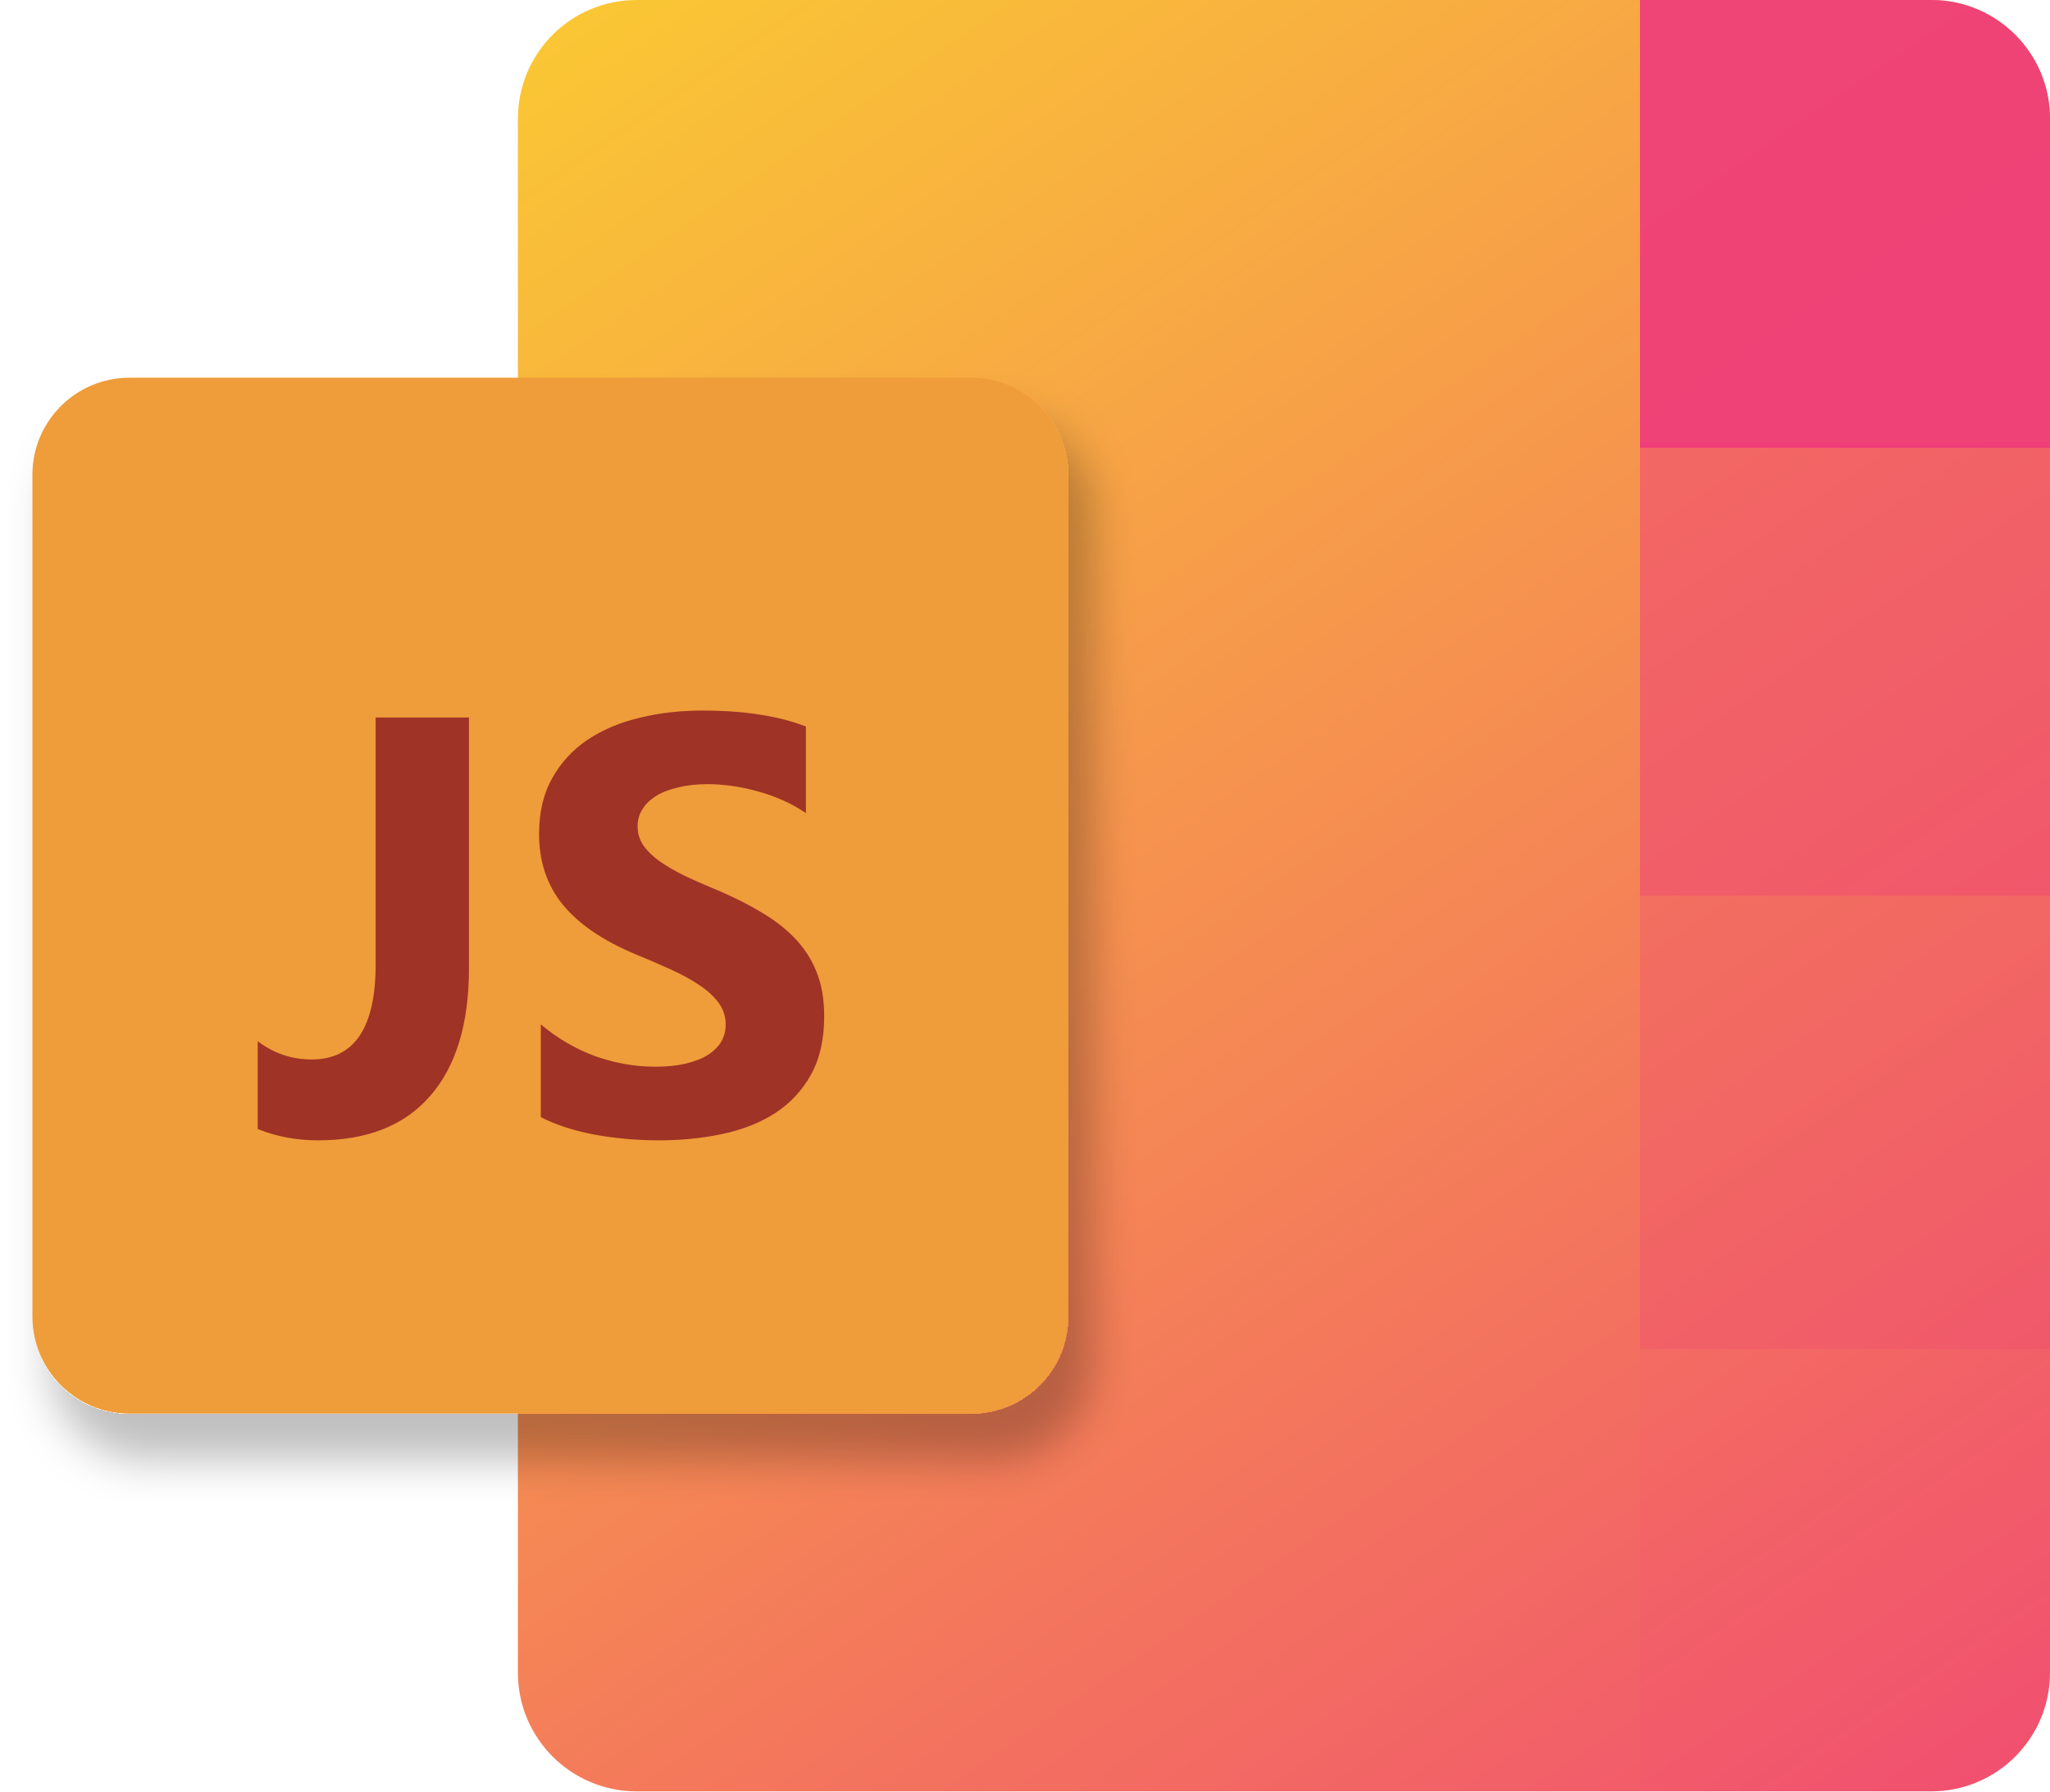
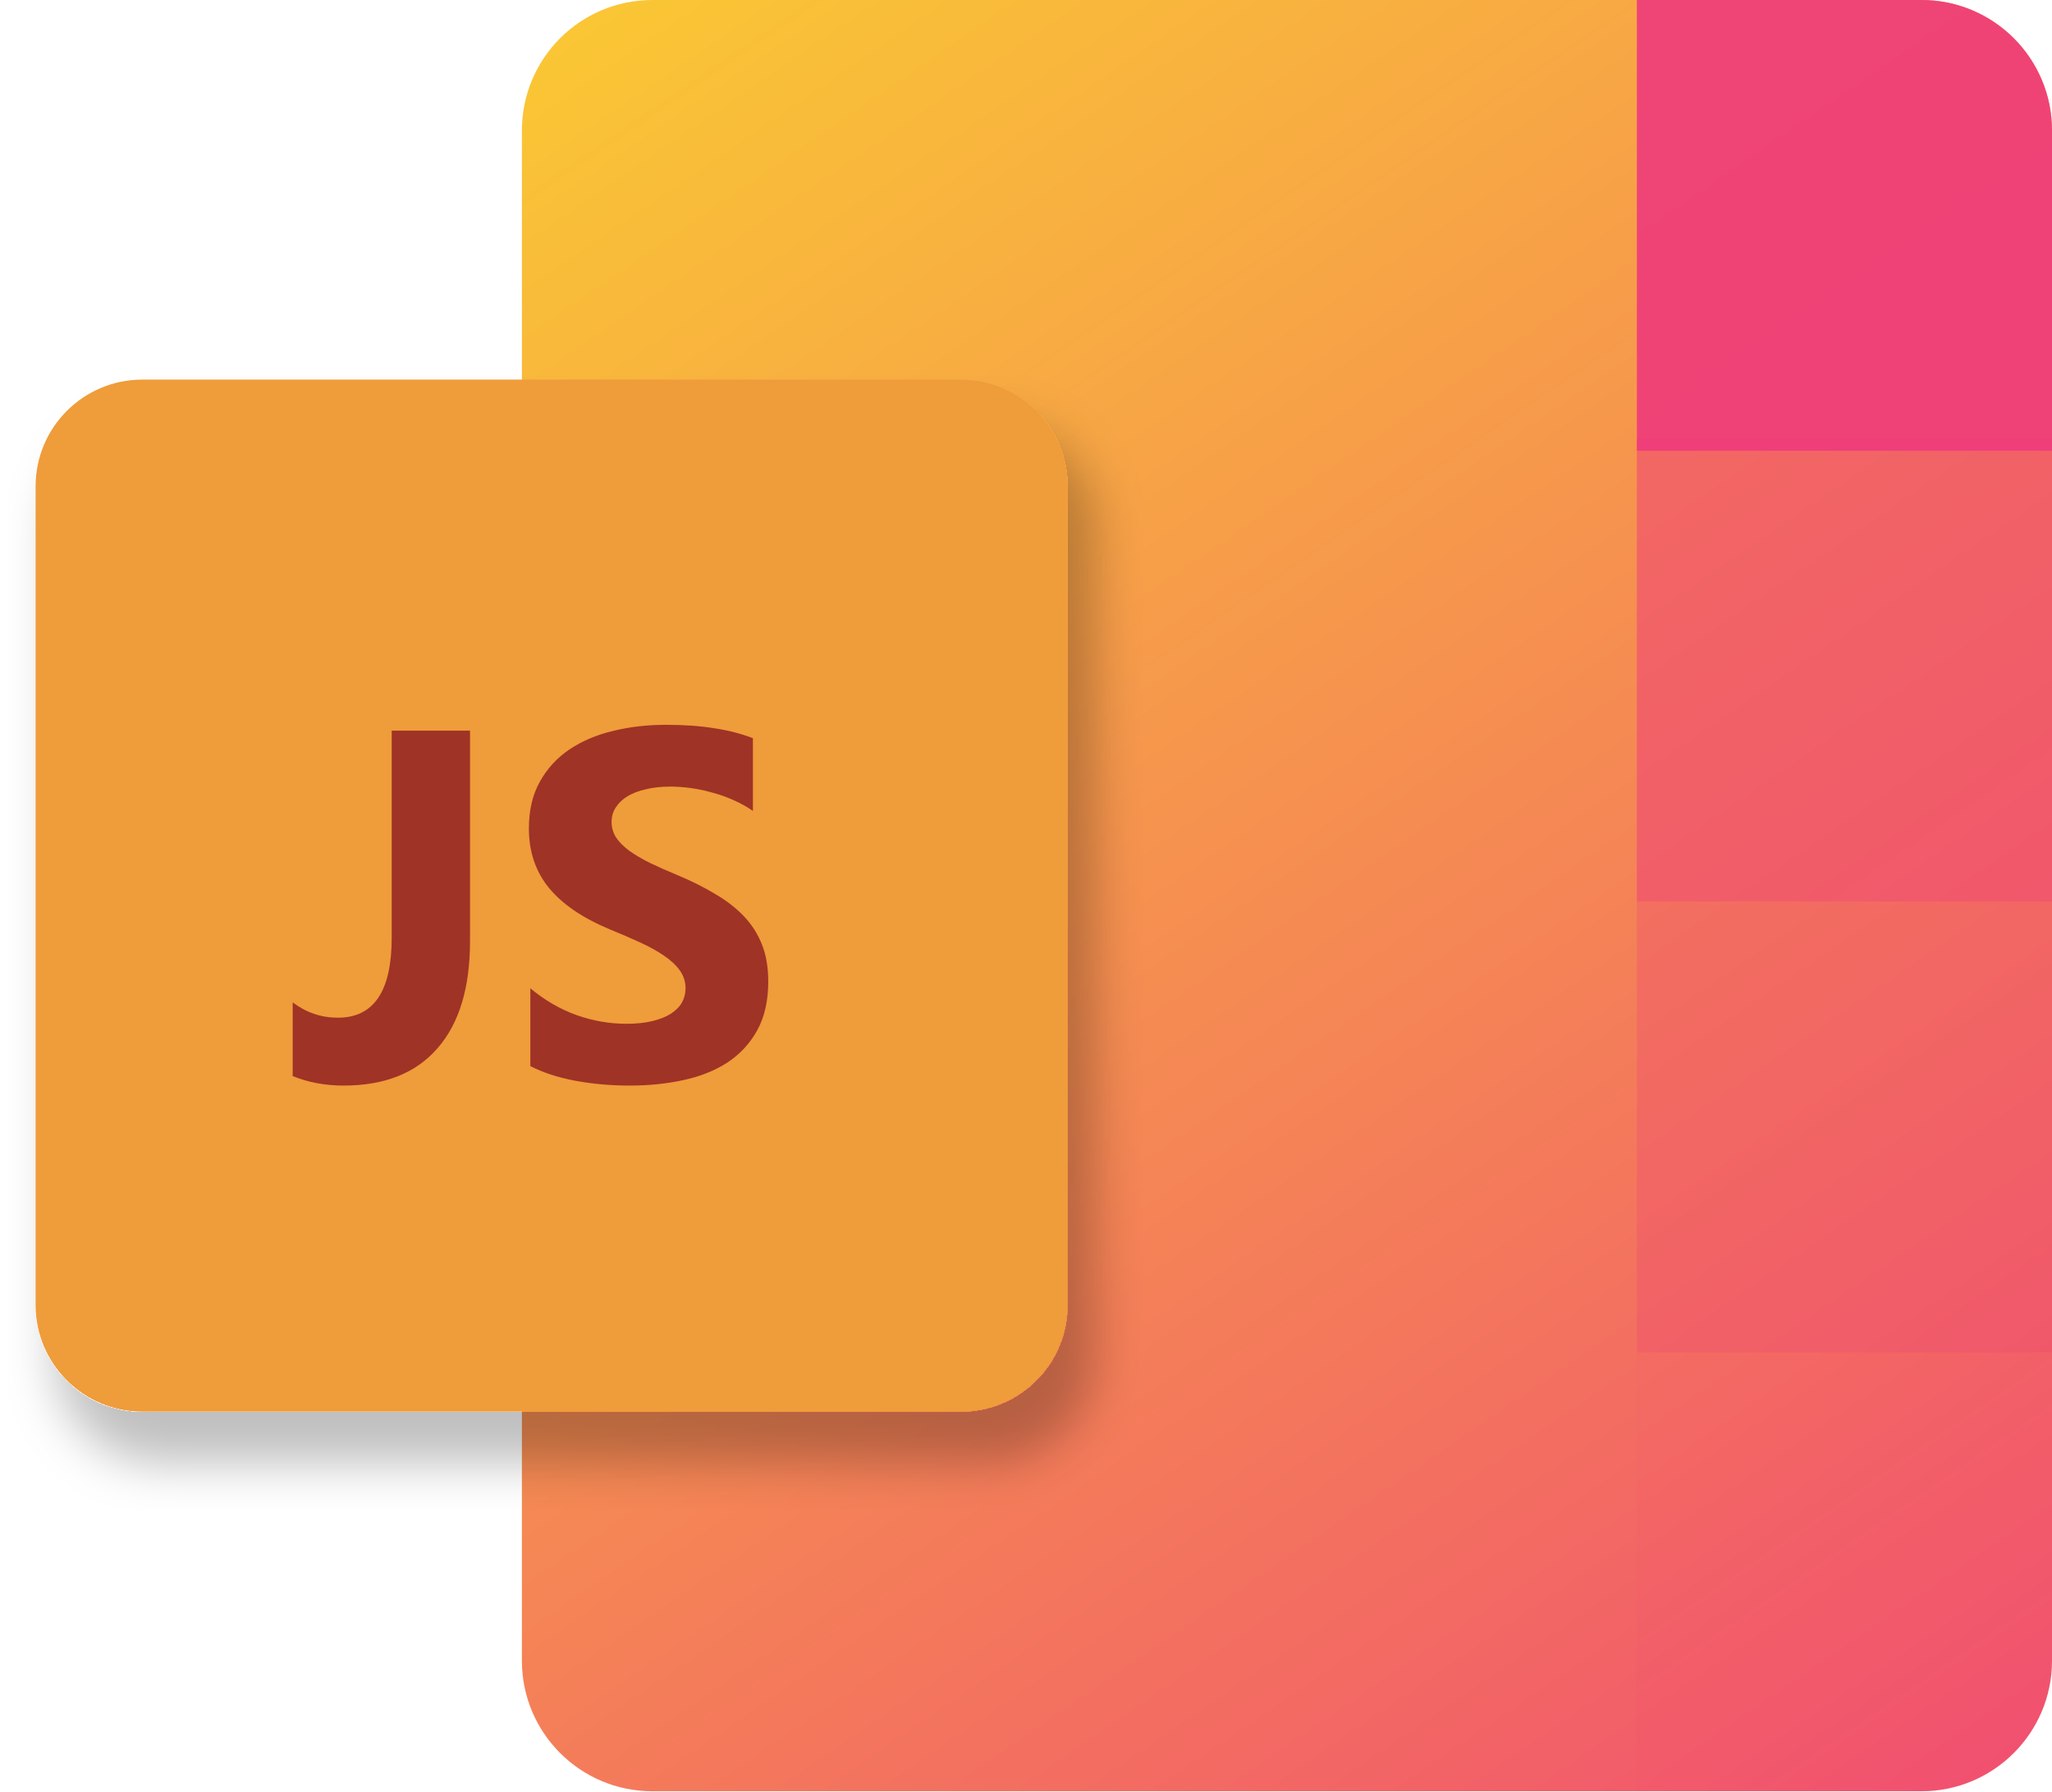
- <svg xmlns="http://www.w3.org/2000/svg" width="190" height="166" viewBox="0 0 190 166" fill="none">
-   <rect x="48" width="142" height="166" rx="11" fill="url(#paint0_linear_0_1)" />
+ <svg xmlns="http://www.w3.org/2000/svg" width="173" height="151" viewBox="0 0 173 151" fill="none">
+   <rect x="44" width="129" height="151" rx="11" fill="url(#paint0_linear_0_1)" />
  <g filter="url(#filter0_d_0_1)">
-     <rect x="3" y="35" width="96" height="96" rx="9" fill="#EF9C3A" />
+     <rect x="3" y="32" width="87" height="87" rx="9" fill="#EF9C3A" />
  </g>
-   <path d="M43.464 89.719C43.464 94.876 42.264 98.823 39.865 101.562C37.484 104.302 34.029 105.671 29.499 105.671C27.476 105.671 25.605 105.322 23.886 104.624V96.487C25.372 97.615 27.037 98.179 28.881 98.179C32.838 98.179 34.816 95.243 34.816 89.37V66.489H43.464V89.719ZM50.124 103.523V94.929C51.682 96.236 53.373 97.221 55.2 97.883C57.026 98.528 58.87 98.85 60.732 98.85C61.824 98.85 62.773 98.752 63.579 98.555C64.402 98.358 65.082 98.089 65.62 97.749C66.175 97.391 66.586 96.979 66.855 96.514C67.124 96.03 67.258 95.511 67.258 94.956C67.258 94.204 67.043 93.533 66.613 92.942C66.184 92.351 65.593 91.805 64.841 91.304C64.107 90.802 63.23 90.319 62.209 89.853C61.188 89.388 60.087 88.914 58.906 88.43C55.898 87.177 53.651 85.646 52.165 83.838C50.697 82.03 49.963 79.845 49.963 77.285C49.963 75.28 50.366 73.561 51.171 72.129C51.977 70.679 53.069 69.488 54.448 68.557C55.844 67.626 57.456 66.946 59.282 66.516C61.108 66.069 63.041 65.845 65.082 65.845C67.088 65.845 68.86 65.97 70.4 66.221C71.957 66.454 73.39 66.82 74.697 67.322V75.352C74.052 74.904 73.345 74.51 72.575 74.17C71.823 73.83 71.044 73.552 70.239 73.337C69.433 73.105 68.627 72.935 67.822 72.827C67.034 72.72 66.282 72.666 65.566 72.666C64.581 72.666 63.686 72.764 62.88 72.961C62.075 73.141 61.394 73.4 60.839 73.74C60.284 74.08 59.855 74.492 59.55 74.976C59.246 75.441 59.094 75.969 59.094 76.56C59.094 77.205 59.264 77.787 59.604 78.306C59.944 78.807 60.428 79.29 61.054 79.756C61.681 80.204 62.442 80.651 63.337 81.099C64.232 81.528 65.244 81.976 66.372 82.441C67.911 83.086 69.29 83.775 70.507 84.509C71.743 85.225 72.799 86.04 73.676 86.953C74.553 87.866 75.225 88.914 75.69 90.095C76.156 91.259 76.389 92.62 76.389 94.177C76.389 96.326 75.977 98.134 75.153 99.602C74.348 101.052 73.247 102.234 71.85 103.147C70.454 104.042 68.824 104.687 66.962 105.081C65.118 105.474 63.167 105.671 61.108 105.671C58.995 105.671 56.981 105.492 55.065 105.134C53.168 104.776 51.52 104.239 50.124 103.523Z" fill="#932323" fill-opacity="0.86" />
-   <path d="M152 125H190V155C190 161.075 185.075 166 179 166H152V125Z" fill="#EF3A7B" fill-opacity="0.06" />
-   <rect x="152" y="83" width="38" height="42" fill="#EF3A7B" fill-opacity="0.25" />
-   <rect x="152" y="41" width="38" height="42" fill="#EF3A7B" fill-opacity="0.5" />
-   <path d="M152 0H179C185.075 0 190 4.925 190 11V41.5H152V0Z" fill="#EF3A7B" fill-opacity="0.9" />
+   <path d="M39.627 79.331C39.627 83.269 38.711 86.283 36.879 88.375C35.06 90.467 32.422 91.513 28.963 91.513C27.418 91.513 25.989 91.246 24.677 90.713V84.499C25.811 85.36 27.083 85.791 28.491 85.791C31.513 85.791 33.023 83.549 33.023 79.064V61.592H39.627V79.331ZM44.713 89.872V83.31C45.902 84.308 47.194 85.06 48.589 85.565C49.983 86.058 51.392 86.304 52.813 86.304C53.648 86.304 54.372 86.228 54.987 86.078C55.616 85.928 56.136 85.723 56.546 85.463C56.97 85.189 57.284 84.875 57.489 84.519C57.694 84.15 57.797 83.754 57.797 83.33C57.797 82.756 57.633 82.243 57.305 81.792C56.977 81.341 56.525 80.924 55.951 80.541C55.391 80.158 54.721 79.789 53.941 79.434C53.162 79.078 52.321 78.716 51.419 78.347C49.122 77.39 47.406 76.221 46.272 74.84C45.15 73.459 44.59 71.791 44.59 69.836C44.59 68.305 44.898 66.992 45.513 65.898C46.128 64.791 46.962 63.882 48.015 63.171C49.081 62.46 50.312 61.94 51.706 61.612C53.101 61.27 54.577 61.1 56.136 61.1C57.667 61.1 59.02 61.195 60.196 61.387C61.386 61.565 62.48 61.845 63.477 62.227V68.359C62.985 68.018 62.445 67.717 61.857 67.457C61.283 67.197 60.688 66.985 60.073 66.821C59.458 66.644 58.843 66.514 58.227 66.432C57.626 66.35 57.052 66.309 56.505 66.309C55.753 66.309 55.069 66.384 54.454 66.534C53.839 66.671 53.319 66.869 52.895 67.129C52.472 67.389 52.144 67.703 51.911 68.072C51.679 68.428 51.562 68.831 51.562 69.282C51.562 69.774 51.692 70.219 51.952 70.615C52.212 70.998 52.581 71.367 53.06 71.723C53.538 72.064 54.119 72.406 54.803 72.748C55.486 73.076 56.259 73.418 57.12 73.773C58.296 74.266 59.349 74.792 60.278 75.353C61.222 75.899 62.028 76.522 62.698 77.219C63.368 77.916 63.881 78.716 64.236 79.618C64.592 80.507 64.769 81.546 64.769 82.735C64.769 84.376 64.455 85.757 63.826 86.878C63.211 87.985 62.37 88.888 61.304 89.585C60.237 90.269 58.993 90.761 57.571 91.061C56.163 91.362 54.673 91.513 53.101 91.513C51.487 91.513 49.949 91.376 48.486 91.103C47.037 90.829 45.779 90.419 44.713 89.872Z" fill="#932323" fill-opacity="0.86" />
+   <path d="M138 114H173V140C173 146.075 168.075 151 162 151H138V114Z" fill="#EF3A7B" fill-opacity="0.06" />
+   <rect x="138" y="76" width="35" height="38" fill="#EF3A7B" fill-opacity="0.25" />
+   <rect x="138" y="37" width="35" height="39" fill="#EF3A7B" fill-opacity="0.5" />
+   <path d="M138 0H162C168.075 0 173 4.925 173 11V38H138V0Z" fill="#EF3A7B" fill-opacity="0.9" />
  <defs>
-     <filter id="filter0_d_0_1" x="0.7" y="34.7" width="104.6" height="104.6" filterUnits="userSpaceOnUse" color-interpolation-filters="sRGB">
+     <filter id="filter0_d_0_1" x="0.7" y="31.7" width="95.6" height="95.6" filterUnits="userSpaceOnUse" color-interpolation-filters="sRGB">
      <feFlood flood-opacity="0" result="BackgroundImageFix" />
      <feColorMatrix in="SourceAlpha" type="matrix" values="0 0 0 0 0 0 0 0 0 0 0 0 0 0 0 0 0 0 127 0" result="hardAlpha" />
      <feMorphology radius="0.3" operator="dilate" in="SourceAlpha" result="effect1_dropShadow_0_1" />
      <feOffset dx="2" dy="4" />
      <feGaussianBlur stdDeviation="2" />
      <feComposite in2="hardAlpha" operator="out" />
      <feColorMatrix type="matrix" values="0 0 0 0 0 0 0 0 0 0 0 0 0 0 0 0 0 0 0.25 0" />
      <feBlend mode="normal" in2="BackgroundImageFix" result="effect1_dropShadow_0_1" />
      <feBlend mode="normal" in="SourceGraphic" in2="effect1_dropShadow_0_1" result="shape" />
    </filter>
-     <linearGradient id="paint0_linear_0_1" x1="41.5" y1="-22" x2="199" y2="208.5" gradientUnits="userSpaceOnUse">
+     <linearGradient id="paint0_linear_0_1" x1="38.095" y1="-20.012" x2="181.431" y2="189.485" gradientUnits="userSpaceOnUse">
      <stop stop-color="#FBD52D" />
      <stop offset="1" stop-color="#EF3A7B" />
    </linearGradient>
  </defs>
</svg>
